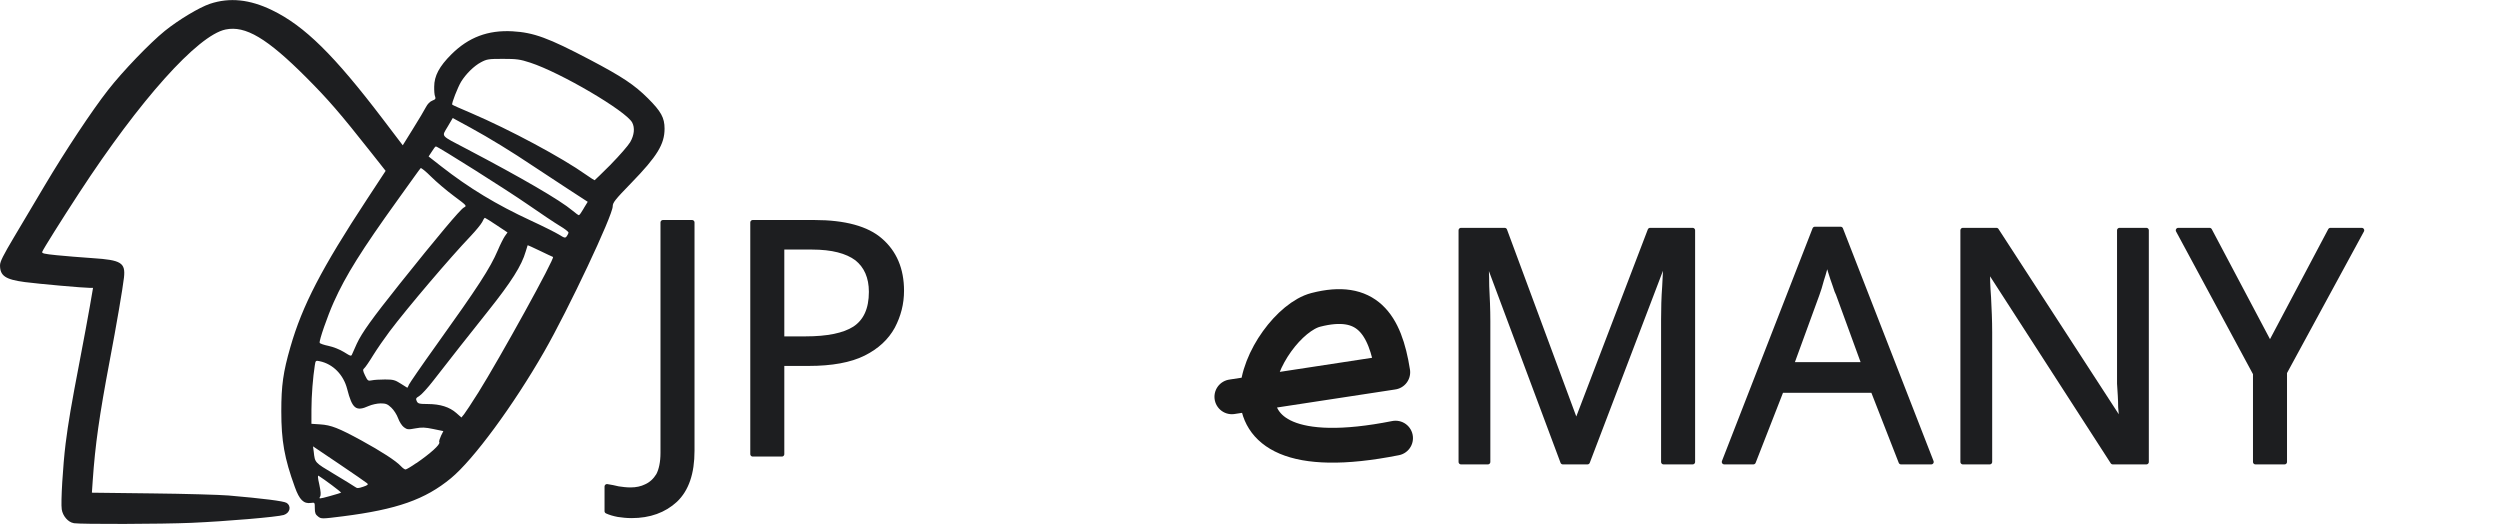
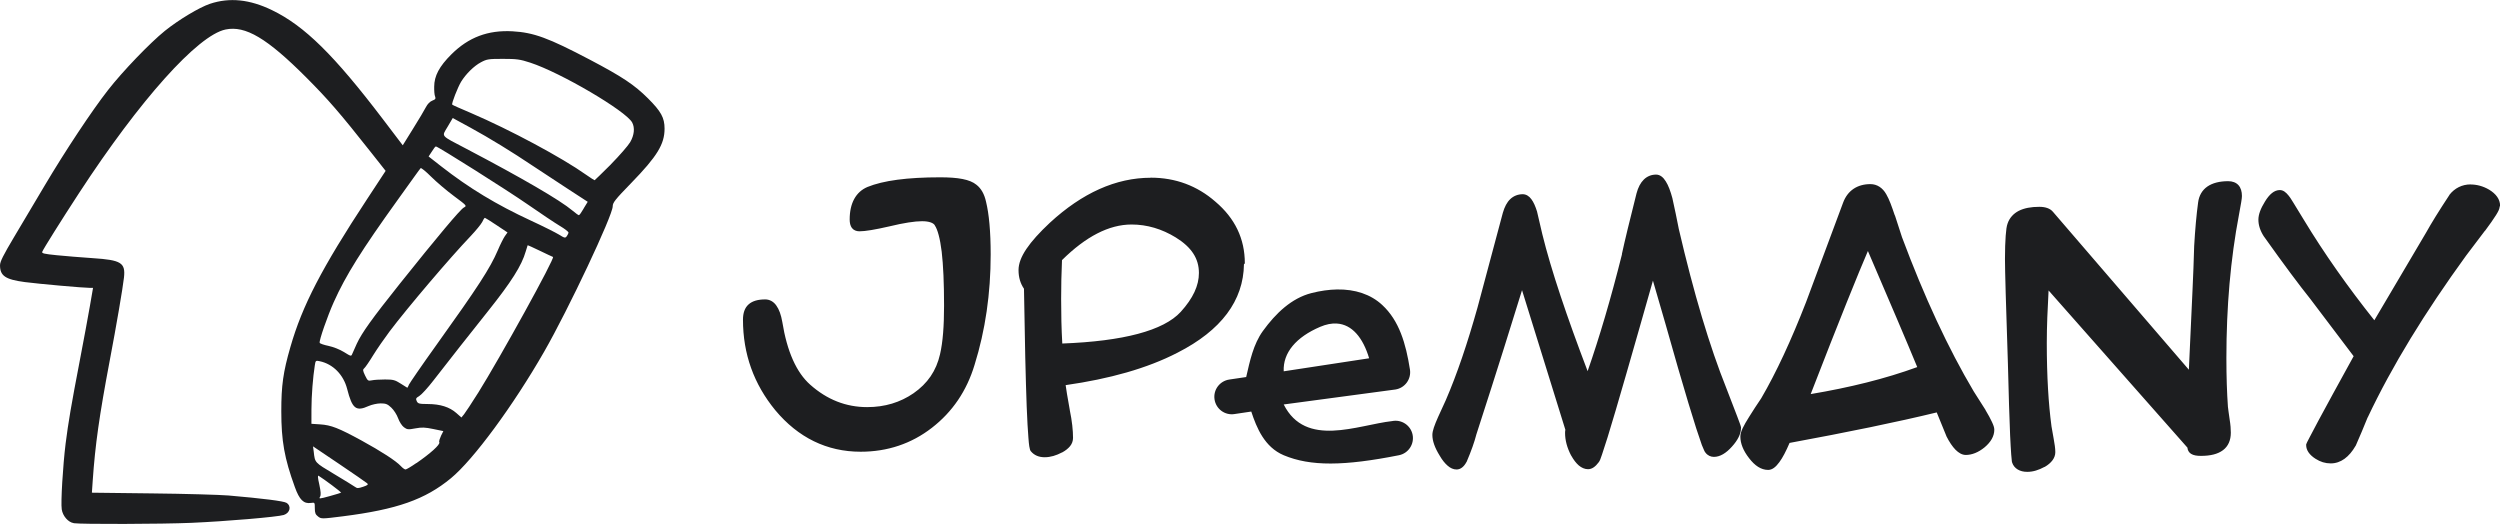
<svg xmlns="http://www.w3.org/2000/svg" width="34.911mm" height="7.315mm" viewBox="0 0 34.911 7.315" version="1.1" id="svg1">
  <defs id="defs1" />
  <g id="layer1" transform="translate(-115.0938,-112.4479)">
-     <text xml:space="preserve" style="font-style:normal;font-variant:normal;font-weight:normal;font-stretch:normal;font-size:4.533px;line-height:1.25;font-family:'Anime Ace 2.0 BB';-inkscape-font-specification:'Anime Ace 2.0 BB';font-variant-ligatures:normal;font-variant-position:normal;font-variant-caps:normal;font-variant-numeric:normal;font-variant-alternates:normal;font-variant-east-asian:normal;font-feature-settings:normal;font-variation-settings:normal;text-indent:0;text-align:center;text-decoration-line:none;text-decoration-style:solid;text-decoration-color:#000000;letter-spacing:normal;word-spacing:normal;text-transform:none;writing-mode:lr-tb;direction:ltr;text-orientation:mixed;dominant-baseline:auto;baseline-shift:baseline;text-anchor:middle;white-space:pre;fill:#1d1e20;fill-opacity:1;stroke:#1d1e20;stroke-width:0.069;stroke-linecap:round;stroke-linejoin:round;stroke-miterlimit:4;stroke-dasharray:none;stroke-dashoffset:0;stroke-opacity:1;paint-order:stroke markers fill;stop-color:#000000" x="128.868" y="118.789" id="text2-5-4-1">
-       <tspan id="tspan2-1-2-7" style="font-style:normal;font-variant:normal;font-weight:normal;font-stretch:normal;font-size:4.533px;line-height:1.25;font-family:'Anime Ace 2.0 BB';-inkscape-font-specification:'Anime Ace 2.0 BB';font-variant-ligatures:normal;font-variant-position:normal;font-variant-caps:normal;font-variant-numeric:normal;font-variant-alternates:normal;font-variant-east-asian:normal;font-feature-settings:normal;font-variation-settings:normal;text-indent:0;text-align:center;text-decoration-line:none;text-decoration-style:solid;text-decoration-color:#000000;letter-spacing:normal;word-spacing:normal;text-transform:none;writing-mode:lr-tb;direction:ltr;text-orientation:mixed;dominant-baseline:auto;baseline-shift:baseline;white-space:pre;fill:#1d1e20;fill-opacity:1;stroke:#1d1e20;stroke-width:0.069;stroke-linecap:round;stroke-linejoin:round;stroke-miterlimit:4;stroke-dasharray:none;stroke-dashoffset:0;stroke-opacity:1;paint-order:stroke markers fill;stop-color:#000000;stop-opacity:1" x="128.868" y="118.789">JP</tspan>
-     </text>
+     <path id="path1" style="-inkscape-font-specification:'Anime Ace 2.0 BB';fill:#1d1e20;stroke-linecap:round;stroke-linejoin:round;paint-order:stroke markers fill" d="M 138.22 114.886 L 138.22 114.886 C 138.154 114.886 138.095 114.91 138.049 114.955 C 138.003 115 137.969 115.065 137.947 115.148 C 137.852 115.525 137.783 115.807 137.742 115.998 L 137.744 115.998 C 137.587 116.624 137.429 117.158 137.264 117.631 C 136.976 116.875 136.755 116.222 136.631 115.717 L 136.559 115.408 A 0.034 0.034 0 0 0 136.559 115.408 A 0.034 0.034 0 0 0 136.559 115.407 A 0.034 0.034 0 0 0 136.559 115.407 A 0.034 0.034 0 0 0 136.559 115.406 C 136.535 115.329 136.51 115.271 136.478 115.229 C 136.447 115.186 136.404 115.16 136.358 115.16 C 136.291 115.16 136.23 115.184 136.183 115.229 C 136.137 115.273 136.104 115.337 136.08 115.42 L 135.727 116.74 C 135.586 117.242 135.441 117.672 135.283 118.037 L 135.176 118.271 C 135.125 118.386 135.096 118.465 135.096 118.521 C 135.096 118.604 135.129 118.7 135.199 118.812 C 135.234 118.873 135.271 118.918 135.309 118.951 C 135.347 118.985 135.39 119.004 135.434 119.004 C 135.49 119.004 135.537 118.965 135.572 118.9 A 0.034 0.034 0 0 0 135.574 118.898 C 135.642 118.739 135.684 118.615 135.707 118.527 L 135.707 118.525 C 136.021 117.556 136.222 116.908 136.348 116.5 L 136.953 118.449 C 136.95 118.465 136.949 118.481 136.949 118.494 C 136.949 118.596 136.977 118.7 137.033 118.808 A 0.034 0.034 0 0 0 137.035 118.81 C 137.068 118.869 137.102 118.914 137.14 118.947 C 137.179 118.98 137.224 119 137.27 119 C 137.326 119 137.374 118.963 137.418 118.904 C 137.427 118.893 137.432 118.883 137.44 118.865 C 137.447 118.847 137.455 118.823 137.465 118.795 C 137.485 118.737 137.511 118.657 137.543 118.554 C 137.607 118.349 137.693 118.053 137.805 117.666 C 137.929 117.233 138.054 116.8 138.176 116.367 C 138.295 116.773 138.411 117.178 138.527 117.588 C 138.634 117.955 138.718 118.236 138.781 118.431 C 138.813 118.529 138.839 118.607 138.859 118.662 C 138.87 118.69 138.879 118.711 138.887 118.728 C 138.894 118.745 138.9 118.757 138.908 118.767 C 138.909 118.768 138.91 118.767 138.91 118.767 C 138.911 118.768 138.91 118.769 138.91 118.769 C 138.939 118.808 138.983 118.828 139.027 118.828 C 139.114 118.828 139.199 118.775 139.279 118.685 C 139.36 118.596 139.406 118.507 139.406 118.422 C 139.406 118.421 139.407 118.416 139.406 118.414 C 139.406 118.412 139.404 118.41 139.404 118.408 C 139.404 118.405 139.404 118.402 139.402 118.398 C 139.4 118.39 139.397 118.381 139.392 118.368 C 139.383 118.344 139.37 118.308 139.353 118.263 C 139.319 118.173 139.269 118.041 139.201 117.868 C 138.971 117.295 138.747 116.549 138.535 115.636 L 138.535 115.634 C 138.508 115.499 138.481 115.362 138.449 115.222 A 0.034 0.034 0 0 0 138.449 115.221 A 0.034 0.034 0 0 0 138.449 115.221 A 0.034 0.034 0 0 0 138.449 115.22 A 0.034 0.034 0 0 0 138.449 115.22 C 138.421 115.116 138.391 115.036 138.355 114.98 C 138.32 114.923 138.275 114.886 138.22 114.886 z M 128.223 114.924 C 127.763 114.924 127.428 114.969 127.207 115.059 C 127.045 115.128 126.959 115.286 126.959 115.512 C 126.959 115.559 126.967 115.6 126.99 115.631 C 127.013 115.662 127.052 115.678 127.094 115.678 C 127.177 115.678 127.313 115.655 127.514 115.609 C 127.716 115.56 127.87 115.537 127.969 115.537 C 128.068 115.537 128.127 115.56 128.148 115.594 A 0.034 0.034 0 0 0 128.148 115.596 C 128.186 115.651 128.221 115.775 128.244 115.963 C 128.266 116.151 128.277 116.403 128.277 116.717 C 128.277 117.001 128.26 117.226 128.221 117.394 C 128.168 117.627 128.047 117.803 127.85 117.94 C 127.665 118.067 127.451 118.133 127.203 118.133 C 126.908 118.133 126.643 118.029 126.408 117.82 C 126.217 117.651 126.085 117.36 126.018 116.943 C 126.001 116.845 125.974 116.769 125.935 116.715 C 125.897 116.66 125.842 116.629 125.779 116.629 C 125.681 116.629 125.601 116.65 125.547 116.699 C 125.492 116.748 125.469 116.822 125.469 116.912 C 125.469 117.391 125.621 117.812 125.92 118.176 C 126.238 118.558 126.64 118.756 127.112 118.756 C 127.486 118.756 127.821 118.644 128.107 118.422 C 128.394 118.2 128.593 117.907 128.703 117.543 C 128.854 117.059 128.928 116.545 128.928 116.002 C 128.928 115.679 128.905 115.436 128.863 115.264 C 128.84 115.159 128.795 115.079 128.729 115.028 C 128.637 114.952 128.47 114.924 128.223 114.924 z M 131.164 114.929 L 131.164 114.93 C 130.678 114.93 130.207 115.142 129.754 115.559 C 129.466 115.829 129.317 116.04 129.317 116.219 C 129.317 116.323 129.344 116.408 129.393 116.48 C 129.404 117.204 129.417 117.753 129.431 118.127 C 129.438 118.315 129.447 118.46 129.455 118.561 C 129.459 118.611 129.462 118.651 129.467 118.68 C 129.469 118.695 129.472 118.706 129.475 118.717 C 129.478 118.727 129.478 118.735 129.486 118.746 A 0.034 0.034 0 0 0 129.488 118.748 C 129.535 118.806 129.602 118.833 129.681 118.833 C 129.765 118.833 129.844 118.808 129.924 118.766 A 0.034 0.034 0 0 0 129.926 118.766 C 129.974 118.74 130.01 118.711 130.037 118.678 C 130.064 118.645 130.078 118.604 130.078 118.563 C 130.078 118.46 130.065 118.331 130.033 118.176 L 130.033 118.174 C 130 117.988 129.981 117.879 129.975 117.826 C 130.585 117.739 131.111 117.593 131.537 117.373 C 132.149 117.061 132.458 116.646 132.465 116.137 A 0.034 0.034 0 0 0 132.477 116.129 L 132.473 116.129 C 132.473 116.127 132.477 116.125 132.477 116.123 C 132.477 115.783 132.34 115.496 132.066 115.264 C 131.811 115.041 131.507 114.929 131.164 114.929 z M 146.209 114.978 C 146.089 114.978 145.991 115.003 145.918 115.053 C 145.846 115.103 145.801 115.18 145.789 115.276 C 145.766 115.445 145.748 115.644 145.734 115.885 A 0.034 0.034 0 0 0 145.734 115.887 C 145.729 116.091 145.72 116.294 145.711 116.498 L 145.66 117.611 L 143.764 115.408 C 143.722 115.356 143.652 115.336 143.571 115.336 C 143.456 115.336 143.36 115.354 143.285 115.392 C 143.211 115.43 143.156 115.49 143.129 115.568 C 143.115 115.605 143.108 115.659 143.102 115.74 C 143.096 115.822 143.092 115.93 143.092 116.064 C 143.092 116.225 143.106 116.714 143.133 117.525 C 143.144 117.965 143.154 118.3 143.164 118.529 C 143.169 118.644 143.175 118.73 143.179 118.793 C 143.181 118.824 143.184 118.849 143.186 118.867 C 143.188 118.886 143.187 118.896 143.193 118.91 C 143.207 118.95 143.234 118.983 143.27 119.004 C 143.306 119.026 143.351 119.037 143.403 119.037 C 143.487 119.037 143.564 119.011 143.644 118.968 A 0.034 0.034 0 0 0 143.647 118.968 C 143.738 118.915 143.795 118.845 143.795 118.762 C 143.795 118.708 143.785 118.647 143.772 118.574 L 143.741 118.398 L 143.741 118.396 C 143.7 118.09 143.676 117.703 143.676 117.238 C 143.676 117.007 143.687 116.758 143.701 116.504 L 145.64 118.699 C 145.642 118.734 145.66 118.766 145.69 118.785 C 145.725 118.807 145.771 118.814 145.828 118.814 C 145.962 118.814 146.064 118.789 146.137 118.734 C 146.21 118.679 146.246 118.595 146.246 118.49 C 146.246 118.442 146.242 118.381 146.229 118.302 C 146.216 118.219 146.21 118.16 146.205 118.125 L 146.205 118.121 C 146.192 117.937 146.184 117.712 146.184 117.447 C 146.184 116.733 146.242 116.064 146.36 115.445 C 146.373 115.372 146.384 115.314 146.391 115.271 C 146.398 115.228 146.401 115.203 146.401 115.185 C 146.401 115.123 146.386 115.07 146.352 115.033 C 146.318 114.996 146.268 114.978 146.209 114.978 z M 141.213 115.019 C 141.031 115.019 140.895 115.108 140.832 115.277 L 140.314 116.668 C 140.106 117.202 139.899 117.649 139.688 118.01 C 139.629 118.096 139.574 118.182 139.52 118.268 C 139.442 118.392 139.397 118.476 139.397 118.545 C 139.397 118.64 139.437 118.741 139.518 118.845 C 139.598 118.95 139.686 119.01 139.785 119.01 C 139.843 119.01 139.893 118.968 139.941 118.902 C 139.987 118.841 140.035 118.748 140.084 118.633 C 140.903 118.482 141.588 118.341 142.139 118.207 L 142.273 118.535 A 0.034 0.034 0 0 0 142.273 118.537 C 142.315 118.621 142.358 118.684 142.402 118.729 C 142.446 118.773 142.494 118.801 142.545 118.801 C 142.631 118.801 142.722 118.765 142.808 118.694 C 142.895 118.621 142.943 118.538 142.943 118.449 C 142.943 118.417 142.931 118.385 142.91 118.34 C 142.89 118.295 142.859 118.24 142.82 118.174 A 0.034 0.034 0 0 0 142.82 118.174 A 0.034 0.034 0 0 0 142.82 118.173 A 0.034 0.034 0 0 0 142.82 118.173 A 0.034 0.034 0 0 0 142.82 118.172 L 142.656 117.914 C 142.3 117.314 141.966 116.596 141.654 115.76 L 141.555 115.455 A 0.034 0.034 0 0 0 141.553 115.455 C 141.512 115.333 141.477 115.233 141.434 115.16 C 141.384 115.071 141.306 115.019 141.213 115.019 z M 149.594 115.023 C 149.476 115.023 149.372 115.075 149.299 115.168 A 0.034 0.034 0 0 0 149.299 115.17 C 149.149 115.397 149.043 115.57 148.974 115.694 L 148.25 116.92 C 147.883 116.459 147.551 115.99 147.262 115.512 C 147.201 115.41 147.153 115.332 147.119 115.278 C 147.102 115.25 147.089 115.229 147.078 115.213 C 147.068 115.198 147.063 115.191 147.055 115.182 C 147.016 115.133 146.978 115.102 146.93 115.102 C 146.851 115.102 146.784 115.162 146.723 115.262 C 146.662 115.36 146.631 115.443 146.631 115.516 C 146.631 115.592 146.656 115.671 146.709 115.752 A 0.034 0.034 0 0 0 146.711 115.754 C 146.988 116.144 147.205 116.434 147.355 116.621 L 147.961 117.422 C 147.744 117.815 147.578 118.12 147.469 118.322 C 147.413 118.426 147.372 118.504 147.344 118.559 C 147.33 118.586 147.32 118.606 147.312 118.621 C 147.308 118.629 147.305 118.636 147.303 118.641 C 147.302 118.644 147.302 118.646 147.301 118.649 C 147.3 118.65 147.298 118.651 147.298 118.653 C 147.298 118.655 147.298 118.662 147.298 118.663 C 147.298 118.736 147.345 118.801 147.428 118.854 C 147.496 118.898 147.566 118.919 147.641 118.919 C 147.781 118.919 147.898 118.83 147.988 118.674 A 0.034 0.034 0 0 0 147.99 118.672 C 148.049 118.541 148.102 118.409 148.156 118.278 L 148.158 118.276 C 148.497 117.558 148.957 116.809 149.531 116.018 L 149.793 115.672 A 0.034 0.034 0 0 0 149.795 115.672 C 149.863 115.581 149.914 115.508 149.949 115.452 C 149.98 115.402 149.996 115.371 150 115.337 C 150 115.336 150 115.336 150 115.335 C 150.001 115.331 150.006 115.324 150.006 115.321 C 150.006 115.23 149.948 115.154 149.852 115.096 C 149.77 115.048 149.682 115.024 149.594 115.024 L 149.594 115.023 z M 130.896 115.583 C 131.112 115.583 131.319 115.645 131.513 115.764 C 131.734 115.901 131.836 116.059 131.836 116.26 C 131.836 116.435 131.755 116.612 131.582 116.803 C 131.342 117.065 130.779 117.213 129.928 117.245 C 129.916 117.038 129.912 116.831 129.912 116.623 C 129.912 116.44 129.916 116.26 129.924 116.08 C 130.257 115.751 130.58 115.583 130.896 115.583 z M 141.178 115.953 C 141.48 116.657 141.716 117.207 141.867 117.574 C 141.421 117.737 140.922 117.86 140.379 117.951 C 140.782 116.91 141.049 116.252 141.178 115.953 z M 133.765 116.49 C 133.652 116.492 133.531 116.509 133.406 116.541 C 133.131 116.612 132.911 116.819 132.728 117.072 C 132.596 117.256 132.548 117.487 132.496 117.713 L 132.26 117.748 C 132.126 117.768 132.034 117.892 132.054 118.025 C 132.074 118.159 132.199 118.251 132.332 118.23 L 132.567 118.195 C 132.642 118.423 132.753 118.692 133.02 118.805 C 133.394 118.962 133.863 118.957 134.629 118.805 C 134.76 118.779 134.846 118.651 134.82 118.519 C 134.794 118.388 134.666 118.302 134.535 118.328 C 134.048 118.383 133.327 118.706 133.02 118.096 L 134.58 117.887 C 134.713 117.866 134.803 117.742 134.783 117.609 C 134.726 117.244 134.632 116.925 134.396 116.707 C 134.235 116.557 134.016 116.486 133.765 116.49 z M 133.762 116.966 C 133.974 116.979 134.127 117.163 134.213 117.451 L 133.02 117.633 C 133.008 117.373 133.194 117.155 133.529 117.012 C 133.613 116.976 133.691 116.961 133.762 116.966 z " />
    <path style="font-variation-settings:normal;vector-effect:none;fill:#1d1e20;fill-opacity:1;stroke:none;stroke-width:0.069;stroke-linecap:round;stroke-linejoin:round;stroke-miterlimit:4;stroke-dasharray:none;stroke-dashoffset:0;stroke-opacity:1;-inkscape-stroke:none;paint-order:stroke markers fill;stop-color:#000000" d="m 116.123,119.753 c -0.077,-0.012 -0.153,-0.099 -0.167,-0.192 -0.015,-0.098 0.016,-0.61 0.054,-0.918 0.038,-0.298 0.078,-0.536 0.198,-1.16 0.054,-0.284 0.119,-0.629 0.142,-0.766 l 0.043,-0.249 h -0.041 c -0.093,0 -0.72,-0.056 -0.911,-0.081 -0.272,-0.036 -0.347,-0.087 -0.347,-0.235 0,-0.051 0.045,-0.139 0.197,-0.395 0.108,-0.182 0.301,-0.506 0.428,-0.72 0.286,-0.482 0.659,-1.045 0.883,-1.331 0.205,-0.263 0.585,-0.658 0.794,-0.827 0.193,-0.155 0.481,-0.328 0.63,-0.378 0.273,-0.091 0.554,-0.063 0.867,0.089 0.453,0.219 0.867,0.627 1.55,1.525 l 0.275,0.362 0.144,-0.232 c 0.08,-0.128 0.161,-0.264 0.18,-0.302 0.022,-0.043 0.057,-0.078 0.089,-0.09 0.043,-0.016 0.05,-0.027 0.039,-0.057 -0.01,-0.02 -0.014,-0.082 -0.013,-0.137 4e-4,-0.151 0.071,-0.284 0.24,-0.452 0.24,-0.239 0.512,-0.341 0.854,-0.322 0.296,0.017 0.499,0.091 1.081,0.397 0.454,0.239 0.62,0.35 0.811,0.54 0.182,0.182 0.231,0.27 0.231,0.422 4e-4,0.217 -0.103,0.387 -0.466,0.76 -0.225,0.232 -0.258,0.273 -0.258,0.325 0,0.128 -0.62,1.442 -0.958,2.031 -0.431,0.752 -0.988,1.508 -1.301,1.766 -0.36,0.297 -0.753,0.436 -1.511,0.532 -0.293,0.037 -0.3,0.037 -0.344,0.003 -0.037,-0.028 -0.046,-0.05 -0.046,-0.116 0,-0.081 -5e-4,-0.082 -0.054,-0.074 -0.101,0.015 -0.161,-0.043 -0.225,-0.222 -0.146,-0.402 -0.189,-0.645 -0.189,-1.059 -10e-5,-0.359 0.026,-0.547 0.127,-0.896 0.166,-0.579 0.437,-1.101 1.07,-2.064 l 0.26,-0.396 -0.203,-0.257 c -0.436,-0.552 -0.598,-0.739 -0.904,-1.046 -0.549,-0.55 -0.851,-0.729 -1.129,-0.671 -0.389,0.082 -1.197,0.984 -2.046,2.285 -0.246,0.377 -0.498,0.779 -0.513,0.818 -0.01,0.023 0.024,0.031 0.203,0.049 0.117,0.012 0.344,0.03 0.504,0.041 0.395,0.026 0.457,0.064 0.434,0.271 -0.016,0.143 -0.105,0.666 -0.199,1.16 -0.146,0.772 -0.203,1.179 -0.237,1.67 l -0.012,0.174 0.84,0.01 c 0.462,0.005 0.942,0.019 1.067,0.029 0.483,0.042 0.771,0.078 0.811,0.103 0.071,0.045 0.05,0.14 -0.038,0.169 -0.088,0.028 -0.805,0.089 -1.29,0.11 -0.416,0.018 -1.541,0.021 -1.645,0.005 z m 3.731,-0.427 c 0.01,-0.005 -0.241,-0.191 -0.311,-0.234 -0.015,-0.009 -0.012,0.028 0.01,0.123 0.022,0.105 0.024,0.144 0.01,0.17 -0.019,0.031 -0.011,0.031 0.135,-0.009 0.086,-0.024 0.158,-0.046 0.162,-0.049 z m 0.366,-0.13 c -0.013,-0.012 -0.189,-0.133 -0.39,-0.269 l -0.365,-0.246 0.01,0.076 c 0.017,0.153 0.011,0.147 0.282,0.309 0.142,0.085 0.274,0.166 0.293,0.18 0.031,0.023 0.045,0.023 0.115,-6.9e-4 0.065,-0.022 0.075,-0.031 0.055,-0.049 z m 0.689,-0.281 c 0.198,-0.137 0.331,-0.257 0.32,-0.29 -0.01,-0.016 0.01,-0.058 0.024,-0.093 l 0.032,-0.064 -0.14,-0.029 c -0.115,-0.024 -0.16,-0.026 -0.251,-0.009 -0.101,0.019 -0.115,0.017 -0.16,-0.016 -0.028,-0.021 -0.063,-0.076 -0.081,-0.126 -0.018,-0.05 -0.06,-0.115 -0.095,-0.148 -0.053,-0.05 -0.077,-0.059 -0.15,-0.059 -0.047,2.2e-4 -0.122,0.017 -0.165,0.036 -0.178,0.081 -0.23,0.04 -0.301,-0.236 -0.051,-0.201 -0.198,-0.35 -0.384,-0.389 -0.055,-0.012 -0.058,-0.009 -0.068,0.057 -0.026,0.163 -0.047,0.428 -0.047,0.615 l -3e-4,0.202 0.122,0.008 c 0.153,0.01 0.257,0.051 0.575,0.224 0.279,0.153 0.485,0.286 0.552,0.359 0.024,0.026 0.053,0.047 0.065,0.047 0.011,0 0.08,-0.04 0.151,-0.09 z m 0.858,-0.975 c 0.314,-0.503 1.081,-1.893 1.049,-1.904 -0.01,-0.003 -0.093,-0.043 -0.185,-0.087 -0.091,-0.044 -0.168,-0.079 -0.169,-0.076 -9e-4,0.003 -0.014,0.042 -0.027,0.087 -0.056,0.196 -0.201,0.425 -0.524,0.83 -0.239,0.299 -0.556,0.702 -0.766,0.973 -0.077,0.1 -0.165,0.196 -0.195,0.214 -0.047,0.028 -0.053,0.038 -0.037,0.072 0.017,0.036 0.032,0.04 0.158,0.041 0.171,6.9e-4 0.301,0.042 0.396,0.126 l 0.07,0.062 0.037,-0.045 c 0.02,-0.025 0.107,-0.157 0.193,-0.294 z m -0.965,-0.117 c 0.01,-0.022 0.183,-0.275 0.389,-0.562 0.579,-0.809 0.747,-1.067 0.854,-1.317 0.035,-0.083 0.081,-0.173 0.1,-0.2 l 0.036,-0.05 -0.153,-0.102 c -0.084,-0.056 -0.157,-0.102 -0.162,-0.102 -0.01,0 -0.023,0.026 -0.039,0.059 -0.017,0.032 -0.089,0.12 -0.16,0.195 -0.286,0.299 -0.883,1.001 -1.132,1.331 -0.072,0.096 -0.176,0.246 -0.231,0.335 -0.054,0.089 -0.111,0.171 -0.125,0.182 -0.021,0.018 -0.019,0.033 0.013,0.1 0.036,0.074 0.042,0.078 0.094,0.067 0.031,-0.007 0.114,-0.012 0.185,-0.012 0.113,2.1e-4 0.139,0.007 0.217,0.057 0.049,0.031 0.091,0.058 0.094,0.059 0,6.9e-4 0.012,-0.017 0.021,-0.039 z m -0.726,-0.575 c 0.072,-0.155 0.214,-0.352 0.598,-0.834 0.527,-0.66 0.847,-1.041 0.897,-1.068 0.045,-0.024 0.044,-0.025 -0.139,-0.161 -0.101,-0.075 -0.245,-0.197 -0.318,-0.27 -0.074,-0.074 -0.14,-0.127 -0.146,-0.119 -0.01,0.008 -0.147,0.202 -0.312,0.431 -0.513,0.713 -0.735,1.068 -0.902,1.441 -0.088,0.197 -0.206,0.536 -0.196,0.566 0,0.011 0.059,0.031 0.123,0.044 0.067,0.014 0.158,0.05 0.216,0.086 0.1,0.062 0.101,0.063 0.117,0.023 0.01,-0.022 0.037,-0.085 0.062,-0.139 z m 2.957,-1.552 c 4e-4,-0.011 -0.054,-0.054 -0.122,-0.094 -0.067,-0.04 -0.269,-0.175 -0.449,-0.3 -0.282,-0.196 -1.253,-0.809 -1.281,-0.809 -0.01,0 -0.031,0.031 -0.056,0.07 l -0.046,0.07 0.175,0.137 c 0.392,0.306 0.773,0.536 1.25,0.757 0.169,0.078 0.346,0.167 0.394,0.196 0.08,0.05 0.089,0.052 0.11,0.024 0.012,-0.017 0.024,-0.04 0.024,-0.051 z m 0.211,-0.337 0.057,-0.093 -0.283,-0.184 c -0.156,-0.101 -0.369,-0.241 -0.473,-0.311 -0.307,-0.206 -0.616,-0.395 -0.881,-0.54 l -0.248,-0.135 -0.071,0.121 c -0.084,0.144 -0.11,0.114 0.258,0.307 0.783,0.411 1.312,0.719 1.483,0.863 0.043,0.036 0.084,0.066 0.091,0.066 0.01,-3.4e-4 0.038,-0.043 0.068,-0.094 z m 0.381,-0.617 c 0.12,-0.122 0.241,-0.261 0.269,-0.309 0.057,-0.098 0.067,-0.201 0.028,-0.274 -0.087,-0.162 -0.998,-0.697 -1.423,-0.836 -0.144,-0.047 -0.189,-0.053 -0.381,-0.053 -0.201,0 -0.225,0.003 -0.309,0.048 -0.096,0.051 -0.208,0.161 -0.276,0.271 -0.046,0.076 -0.137,0.307 -0.124,0.32 0,0.005 0.121,0.057 0.259,0.116 0.548,0.235 1.272,0.623 1.613,0.865 0.059,0.041 0.111,0.075 0.116,0.075 0,0 0.108,-0.1 0.228,-0.222 z" id="path1-6-0-1" />
-     <path style="fill:none;fill-opacity:1;stroke:#1a1a1a;stroke-width:0.486;stroke-linecap:round;stroke-linejoin:round;stroke-miterlimit:4;stroke-dasharray:none;stroke-dashoffset:0;stroke-opacity:1;paint-order:stroke markers fill" d="m 132.296,117.989 2.247,-0.343 c -0.107,-0.684 -0.368,-1.053 -1.075,-0.871 -0.708,0.183 -1.847,2.379 1.114,1.791" id="path4-1" />
-     <text xml:space="preserve" style="font-style:normal;font-variant:normal;font-weight:normal;font-stretch:normal;font-size:4.533px;line-height:1.25;font-family:'Anime Ace 2.0 BB';-inkscape-font-specification:'Anime Ace 2.0 BB';font-variant-ligatures:normal;font-variant-position:normal;font-variant-caps:normal;font-variant-numeric:normal;font-variant-alternates:normal;font-variant-east-asian:normal;font-feature-settings:normal;font-variation-settings:normal;text-indent:0;text-align:center;text-decoration-line:none;text-decoration-style:solid;text-decoration-color:#000000;letter-spacing:normal;word-spacing:normal;text-transform:none;writing-mode:lr-tb;direction:ltr;text-orientation:mixed;dominant-baseline:auto;baseline-shift:baseline;text-anchor:start;white-space:pre;fill:#1d1e20;fill-opacity:1;stroke:#1d1e20;stroke-width:0.069;stroke-linecap:round;stroke-linejoin:round;stroke-miterlimit:4;stroke-dasharray:none;stroke-dashoffset:0;stroke-opacity:1;paint-order:stroke markers fill;stop-color:#000000" x="135.057" y="118.898" id="text5-5">
-       <tspan id="tspan5-2" style="font-style:normal;font-variant:normal;font-weight:normal;font-stretch:normal;font-size:4.533px;line-height:1.25;font-family:'Anime Ace 2.0 BB';-inkscape-font-specification:'Anime Ace 2.0 BB';font-variant-ligatures:normal;font-variant-position:normal;font-variant-caps:normal;font-variant-numeric:normal;font-variant-alternates:normal;font-variant-east-asian:normal;font-feature-settings:normal;font-variation-settings:normal;text-indent:0;text-align:center;text-decoration-line:none;text-decoration-style:solid;text-decoration-color:#000000;letter-spacing:normal;word-spacing:normal;text-transform:none;writing-mode:lr-tb;direction:ltr;text-orientation:mixed;dominant-baseline:auto;baseline-shift:baseline;white-space:pre;fill:#1d1e20;fill-opacity:1;stroke:#1d1e20;stroke-width:0.069;stroke-linecap:round;stroke-linejoin:round;stroke-miterlimit:4;stroke-dasharray:none;stroke-dashoffset:0;stroke-opacity:1;paint-order:stroke markers fill;stop-color:#000000;stop-opacity:1" x="135.057" y="118.898">MANY</tspan>
-     </text>
  </g>
</svg>
